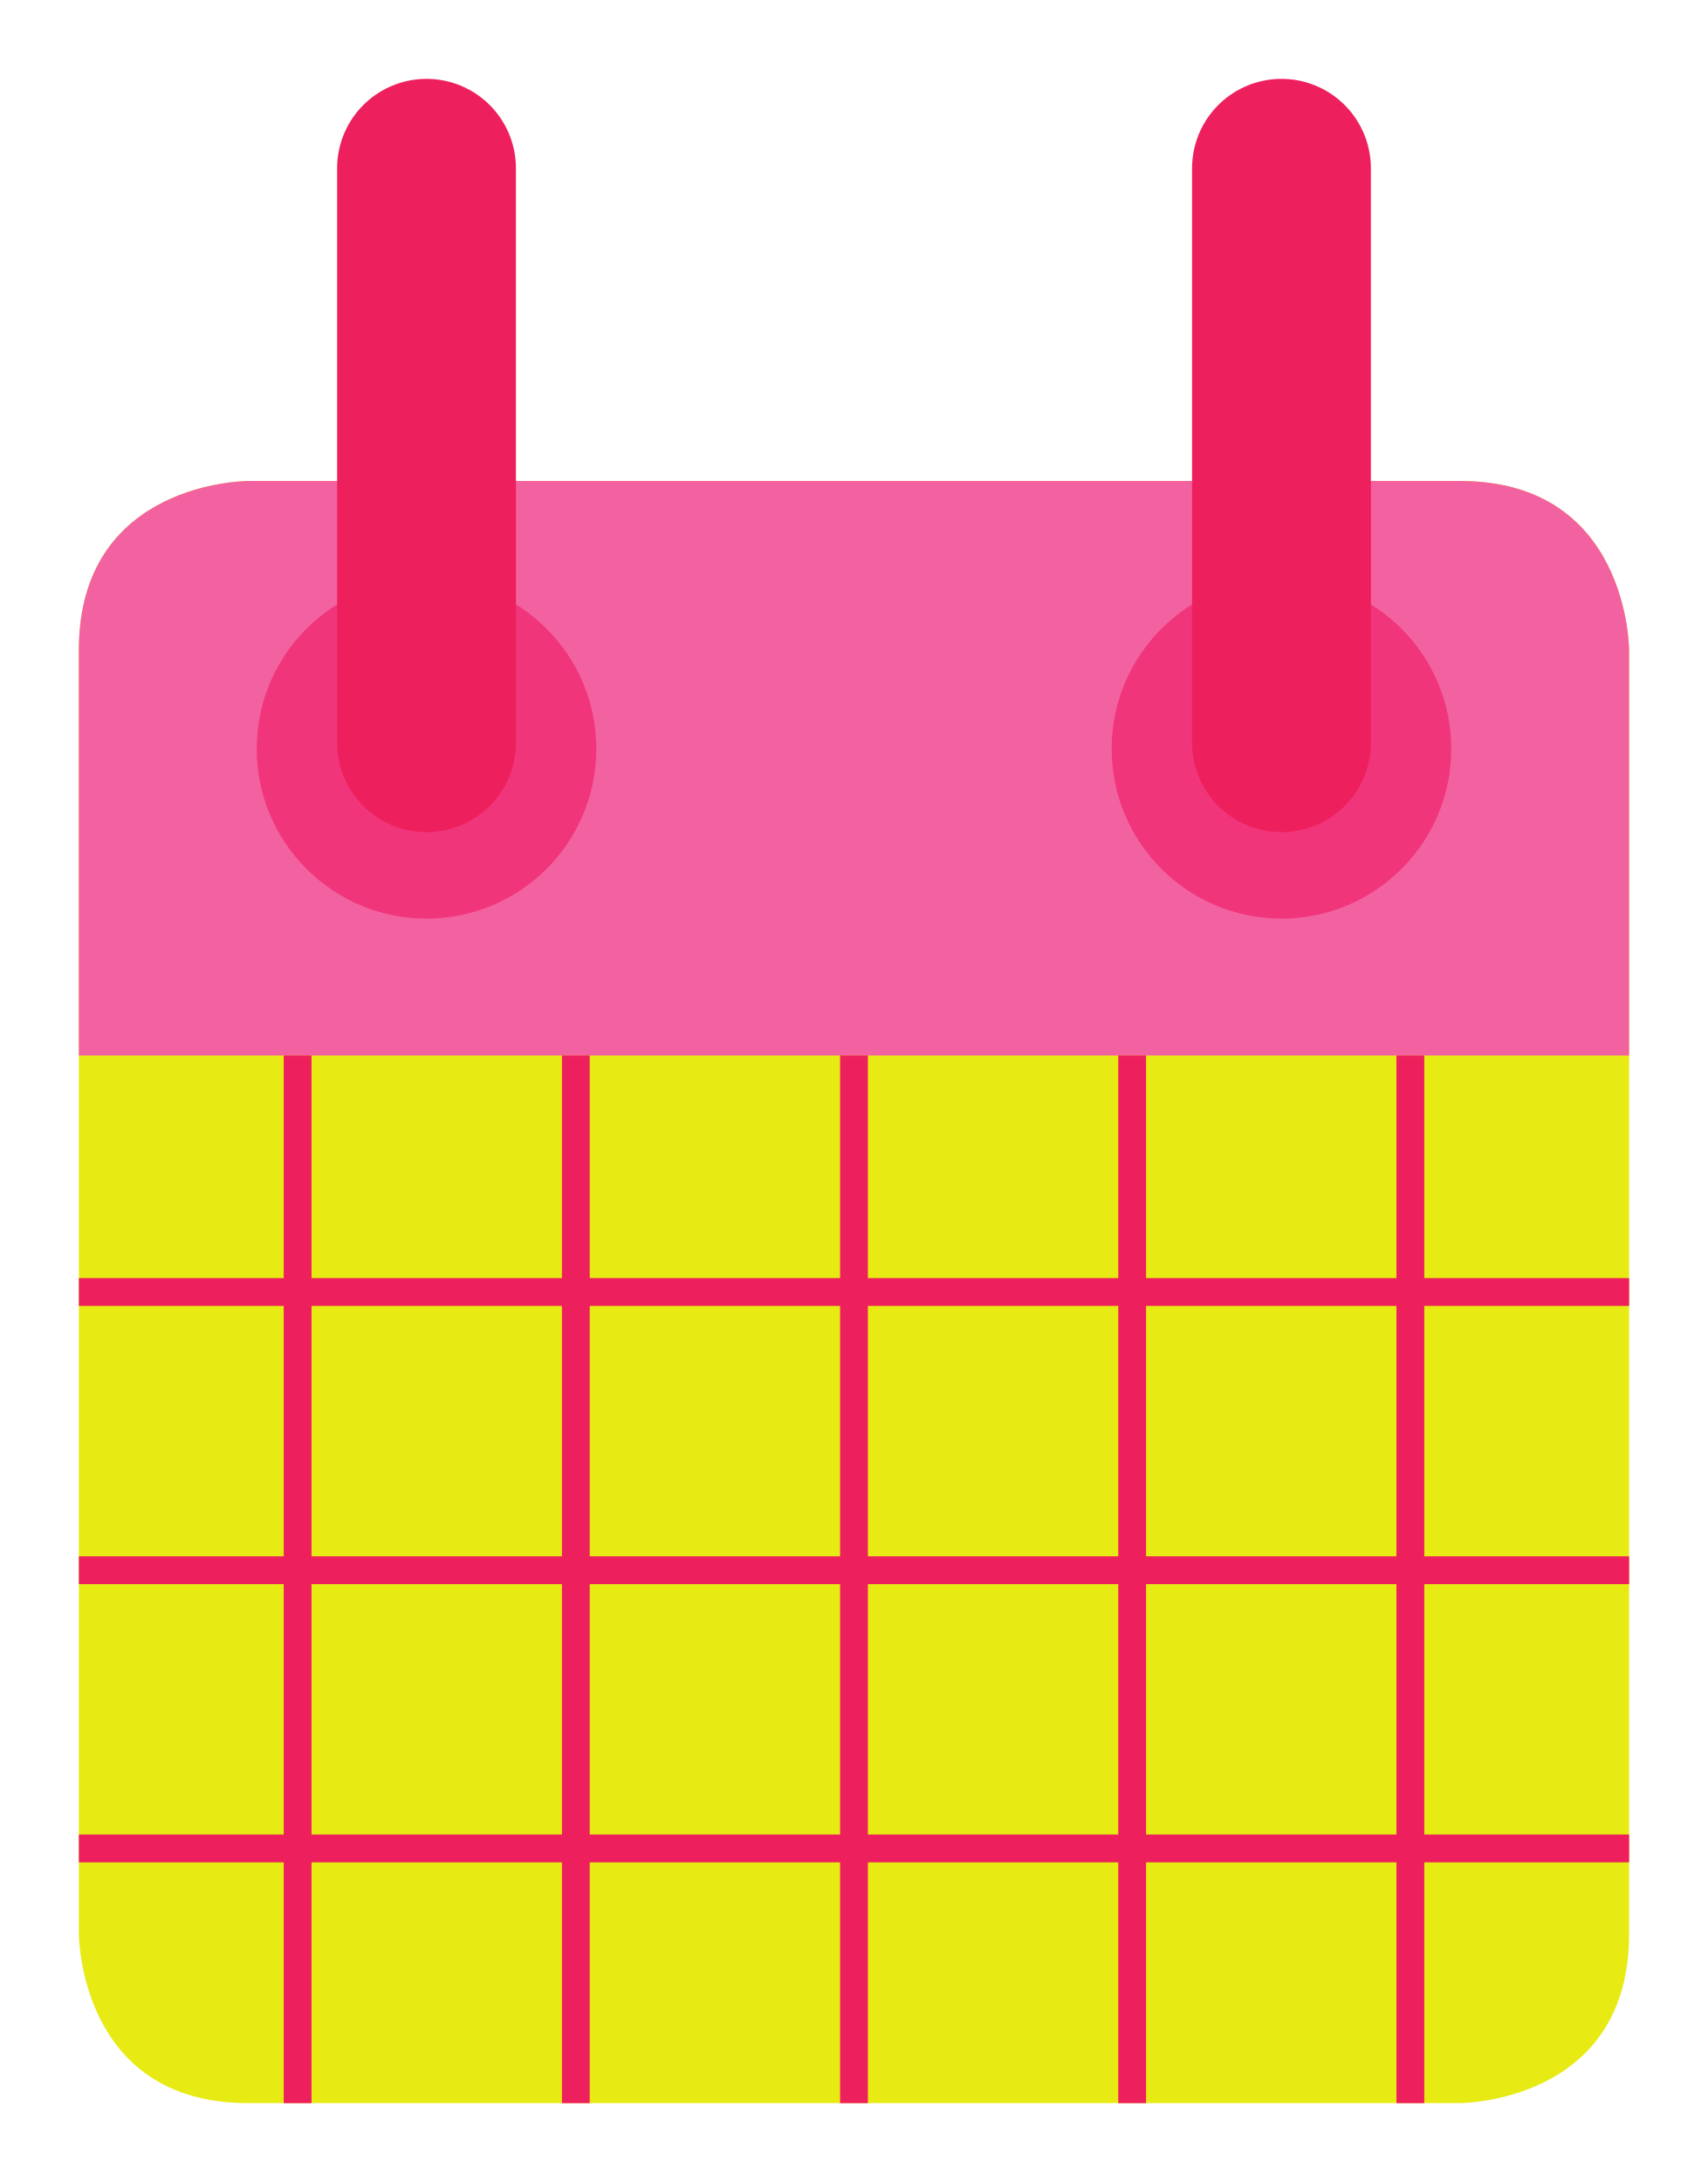
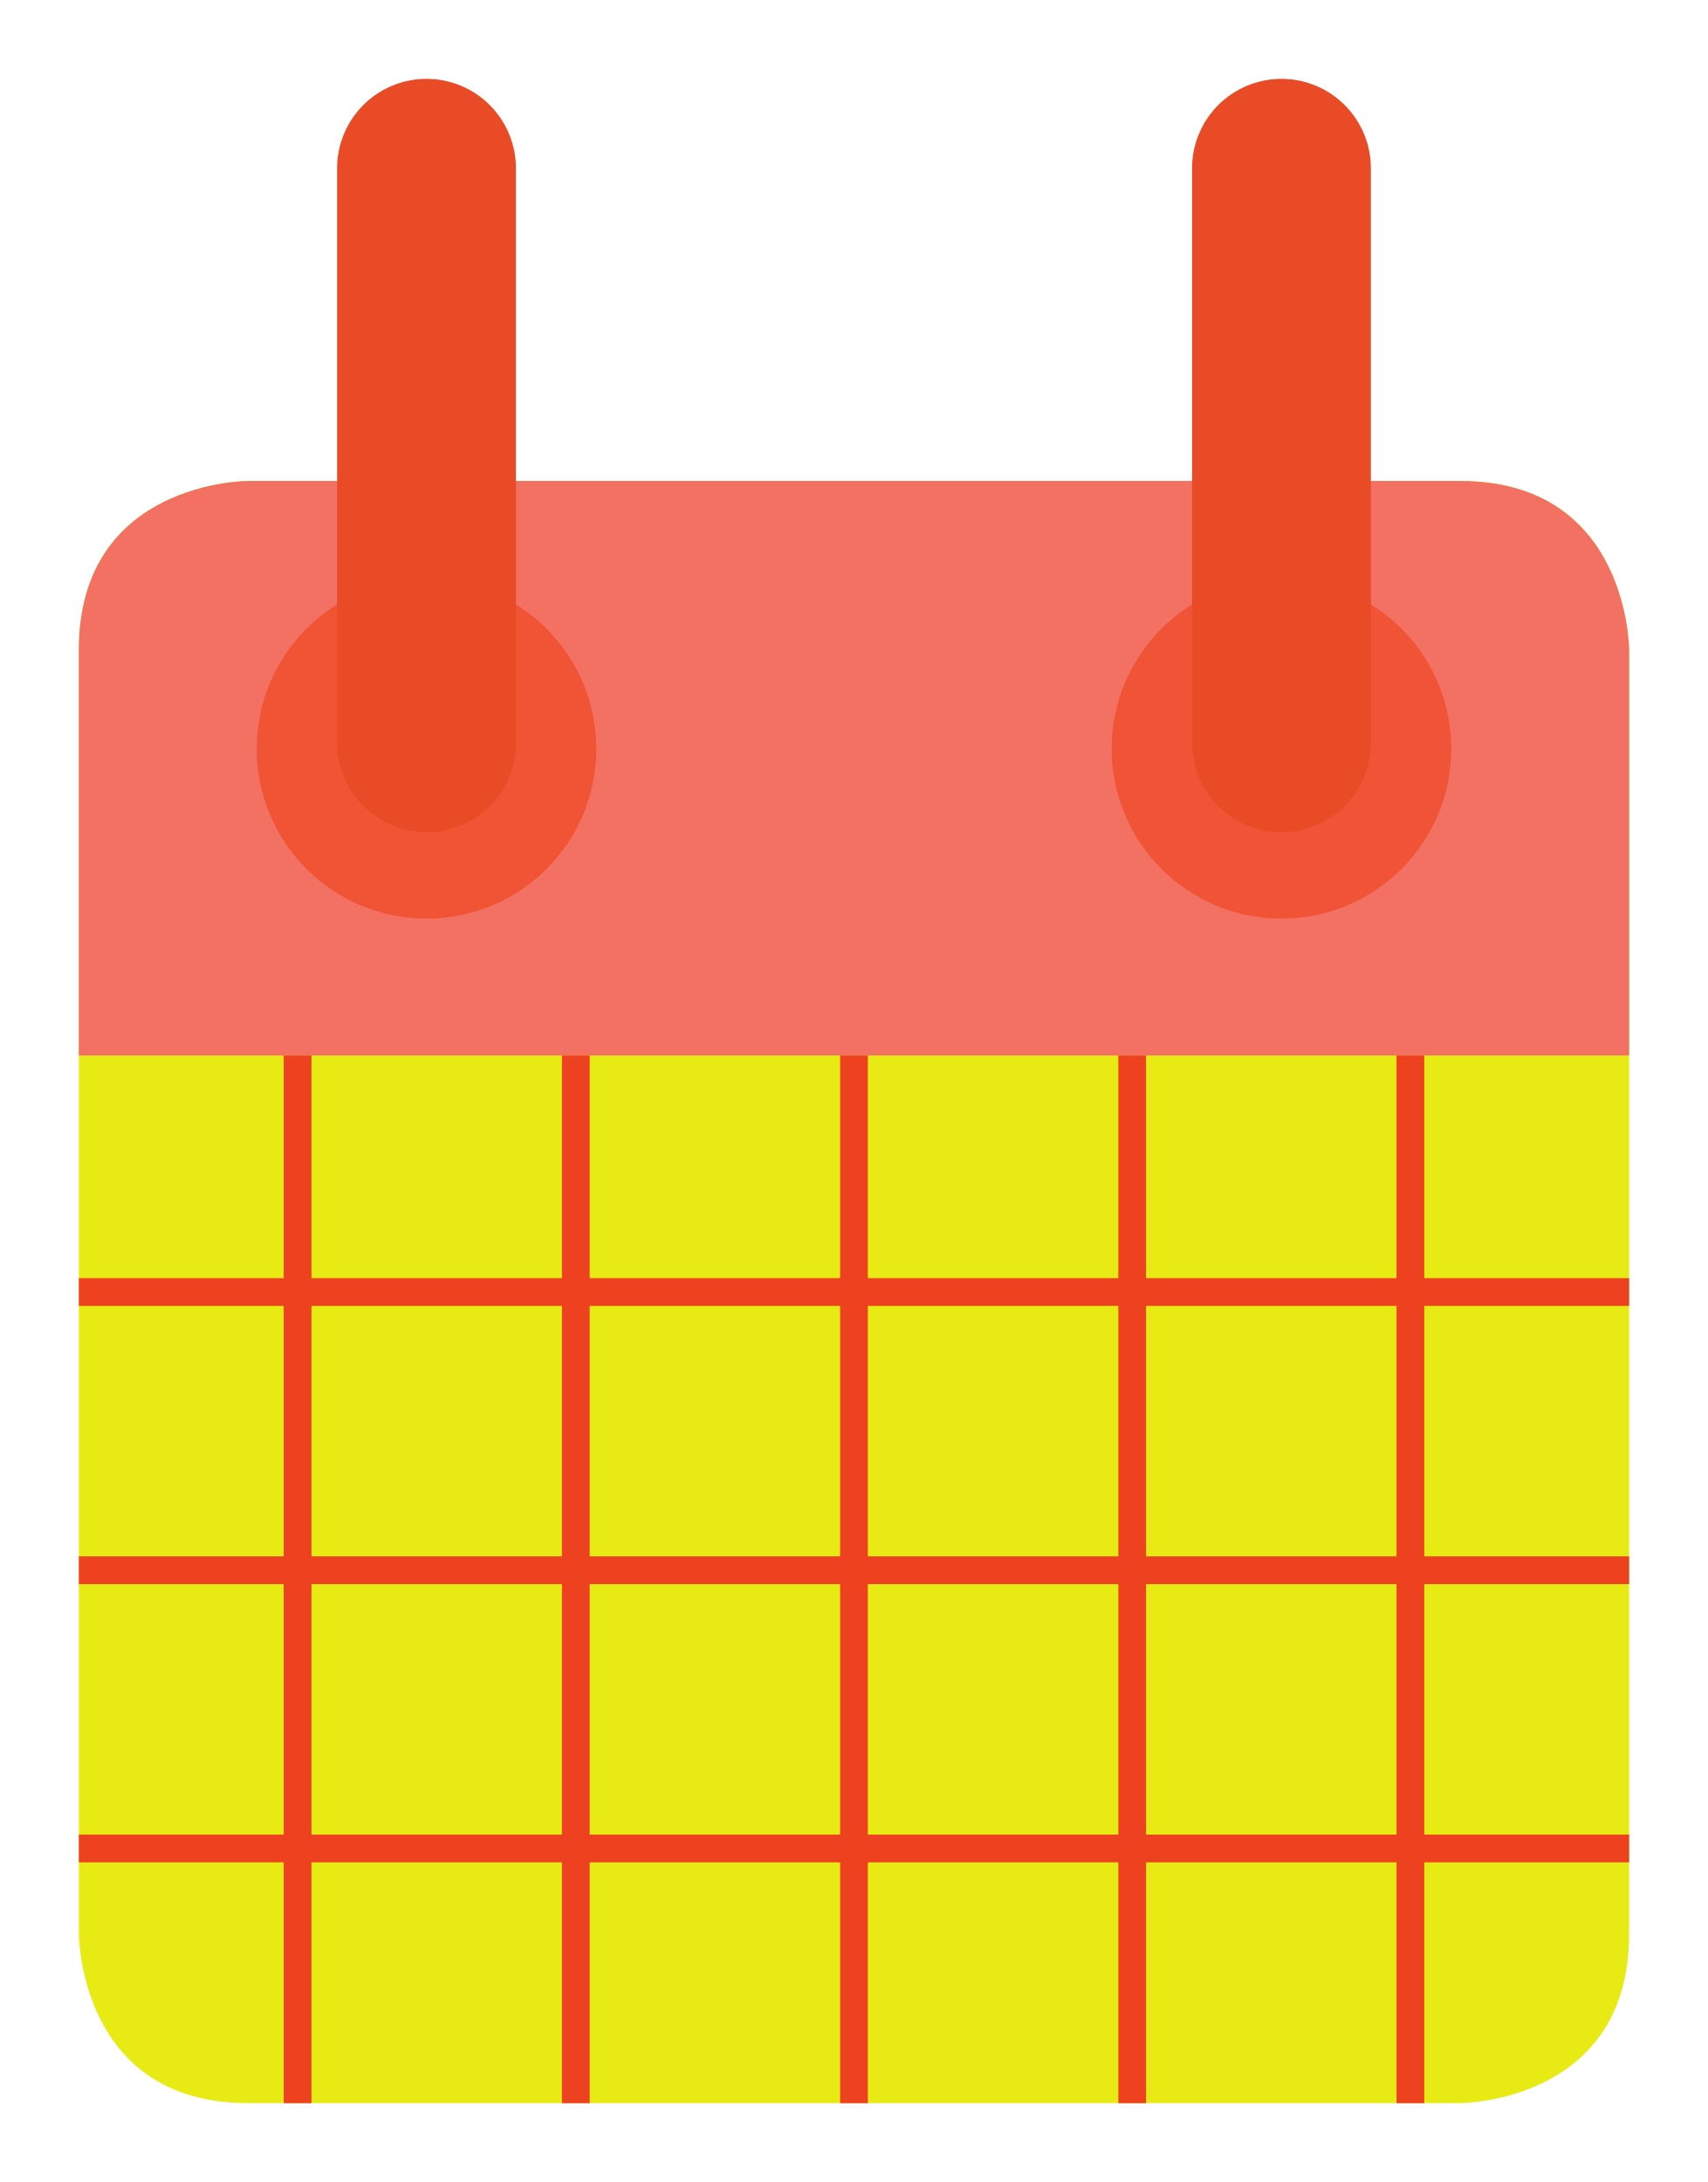
- <svg xmlns="http://www.w3.org/2000/svg" id="svg856" version="1.1" viewBox="0 0 10.83 13.835" height="13.835mm" width="10.83mm">
+ <svg xmlns="http://www.w3.org/2000/svg" width="10.83mm" height="13.835mm" viewBox="0 0 10.83 13.835" version="1.1" id="svg856">
  <defs id="defs850">
-     <clipPath clipPathUnits="userSpaceOnUse" id="clipPath748">
-       <path d="M 0,0 H 1280 V 3100 H 0 Z" id="path746" />
+     <clipPath id="clipPath748" clipPathUnits="userSpaceOnUse">
+       <path id="path746" d="M 0,0 H 1280 V 3100 H 0 Z" />
    </clipPath>
  </defs>
-   <g transform="translate(68.91497,-12.45382)" id="layer1">
-     <g transform="matrix(0.3527778,0,0,-0.3527778,-261.8547,303.2899)" id="g742">
-       <g id="g744" clip-path="url(#clipPath748)">
-         <g id="g750" transform="translate(551.3702,815.772)">
-           <path d="m 0,0 c 0,0 -3.037,0 -3.037,-3.037 v -23.08 c 0,0 0,-3.037 3.037,-3.037 h 21.79 c 0,0 3.037,0 3.037,3.037 v 23.08 c 0,0 0,3.037 -3.037,3.037 z" style="fill:#e7eb13;fill-opacity:1;fill-rule:nonzero;stroke:none" id="path752" />
+   <g id="layer1" transform="translate(68.91497,-12.45382)">
+     <g id="g742" transform="matrix(0.3527778,0,0,-0.3527778,-261.8547,303.2899)">
+       <g clip-path="url(#clipPath748)" id="g744">
+         <g transform="translate(551.3702,815.772)" id="g750">
+           <path id="path752" style="fill:#e7eb13;fill-opacity:1;fill-rule:nonzero;stroke:none" d="m 0,0 c 0,0 -3.037,0 -3.037,-3.037 v -23.08 c 0,0 0,-3.037 3.037,-3.037 h 21.79 c 0,0 3.037,0 3.037,3.037 v 23.08 c 0,0 0,3.037 -3.037,3.037 z" />
        </g>
-         <g id="g754" transform="translate(576.197,805.4463)">
-           <path d="m 0,0 v 7.289 c 0,0 0,3.037 -3.037,3.037 h -21.79 c 0,0 -3.037,0 -3.037,-3.037 V 0 Z" style="fill:#f362a0;fill-opacity:1;fill-rule:nonzero;stroke:none" id="path756" />
+         <g transform="translate(576.197,805.4463)" id="g754">
+           <path id="path756" style="fill:#f37162;fill-opacity:1;fill-rule:nonzero;stroke:none" d="m 0,0 v 7.289 c 0,0 0,3.037 -3.037,3.037 h -21.79 c 0,0 -3.037,0 -3.037,-3.037 V 0 Z" />
        </g>
-         <g id="g758" transform="translate(554.5818,807.9067)">
-           <path d="M 0,0 C 1.686,0 3.052,1.366 3.052,3.052 3.052,4.738 1.686,6.104 0,6.104 -1.686,6.104 -3.052,4.738 -3.052,3.052 -3.052,1.366 -1.686,0 0,0" style="fill:#f0357b;fill-opacity:1;fill-rule:nonzero;stroke:none" id="path760" />
+         <g transform="translate(554.5818,807.9067)" id="g758">
+           <path id="path760" style="fill:#f05435;fill-opacity:1;fill-rule:nonzero;stroke:none" d="M 0,0 C 1.686,0 3.052,1.366 3.052,3.052 3.052,4.738 1.686,6.104 0,6.104 -1.686,6.104 -3.052,4.738 -3.052,3.052 -3.052,1.366 -1.686,0 0,0" />
        </g>
-         <g id="g762" transform="translate(569.9486,807.9067)">
-           <path d="M 0,0 C 1.686,0 3.052,1.366 3.052,3.052 3.052,4.738 1.686,6.104 0,6.104 -1.686,6.104 -3.052,4.738 -3.052,3.052 -3.052,1.366 -1.686,0 0,0" style="fill:#f0357b;fill-opacity:1;fill-rule:nonzero;stroke:none" id="path764" />
+         <g transform="translate(569.9486,807.9067)" id="g762">
+           <path id="path764" style="fill:#f05335;fill-opacity:1;fill-rule:nonzero;stroke:none" d="M 0,0 C 1.686,0 3.052,1.366 3.052,3.052 3.052,4.738 1.686,6.104 0,6.104 -1.686,6.104 -3.052,4.738 -3.052,3.052 -3.052,1.366 -1.686,0 0,0" />
        </g>
      </g>
    </g>
-     <g id="g766" transform="matrix(0.3527778,0,0,-0.3527778,-60.7895,17.16317)">
-       <path d="M 0,0 V 10.325" style="fill:none;stroke:#ee1f5d;stroke-width:3.214;stroke-linecap:round;stroke-linejoin:miter;stroke-miterlimit:4;stroke-dasharray:none;stroke-opacity:1" id="path768" />
+     <g transform="matrix(0.3527778,0,0,-0.3527778,-60.7895,17.16317)" id="g766">
+       <path id="path768" style="fill:none;stroke:#e84b25;stroke-width:3.214;stroke-linecap:round;stroke-linejoin:miter;stroke-miterlimit:4;stroke-dasharray:none;stroke-opacity:1" d="M 0,0 V 10.325" />
    </g>
-     <g id="g770" transform="matrix(0.3527778,0,0,-0.3527778,-66.21053,17.16317)">
-       <path d="M 0,0 V 10.325" style="fill:none;stroke:#ee1f5d;stroke-width:3.214;stroke-linecap:round;stroke-linejoin:miter;stroke-miterlimit:4;stroke-dasharray:none;stroke-opacity:1" id="path772" />
+     <g transform="matrix(0.3527778,0,0,-0.3527778,-66.21053,17.16317)" id="g770">
+       <path id="path772" style="fill:none;stroke:#e84b25;stroke-width:3.214;stroke-linecap:round;stroke-linejoin:miter;stroke-miterlimit:4;stroke-dasharray:none;stroke-opacity:1" d="M 0,0 V 10.325" />
    </g>
-     <g id="g774" transform="matrix(0.3527778,0,0,-0.3527778,-68.41483,20.64598)">
-       <path d="M 0,0 H 27.864" style="fill:none;stroke:#ee1f5d;stroke-width:0.5;stroke-linecap:butt;stroke-linejoin:miter;stroke-miterlimit:4;stroke-dasharray:none;stroke-opacity:1" id="path776" />
-     </g>
-     <g id="g778" transform="matrix(0.3527778,0,0,-0.3527778,-68.41483,22.40988)">
-       <path d="M 0,0 H 27.864" style="fill:none;stroke:#ee1f5d;stroke-width:0.5;stroke-linecap:butt;stroke-linejoin:miter;stroke-miterlimit:4;stroke-dasharray:none;stroke-opacity:1" id="path780" />
-     </g>
-     <g id="g782" transform="matrix(0.3527778,0,0,-0.3527778,-68.41483,24.17378)">
-       <path d="M 0,0 H 27.864" style="fill:none;stroke:#ee1f5d;stroke-width:0.5;stroke-linecap:butt;stroke-linejoin:miter;stroke-miterlimit:4;stroke-dasharray:none;stroke-opacity:1" id="path784" />
-     </g>
-     <g id="g786" transform="matrix(0.3527778,0,0,-0.3527778,-67.02778,19.14598)">
-       <path d="M 0,0 V -18.83" style="fill:none;stroke:#ee1f5d;stroke-width:0.5;stroke-linecap:butt;stroke-linejoin:miter;stroke-miterlimit:4;stroke-dasharray:none;stroke-opacity:1" id="path788" />
-     </g>
-     <g id="g790" transform="matrix(0.3527778,0,0,-0.3527778,-65.26389,19.14598)">
-       <path d="M 0,0 V -18.83" style="fill:none;stroke:#ee1f5d;stroke-width:0.5;stroke-linecap:butt;stroke-linejoin:miter;stroke-miterlimit:4;stroke-dasharray:none;stroke-opacity:1" id="path792" />
-     </g>
-     <g id="g794" transform="matrix(0.3527778,0,0,-0.3527778,-63.5,19.14598)">
-       <path d="M 0,0 V -18.83" style="fill:none;stroke:#ee1f5d;stroke-width:0.5;stroke-linecap:butt;stroke-linejoin:miter;stroke-miterlimit:4;stroke-dasharray:none;stroke-opacity:1" id="path796" />
-     </g>
-     <g id="g798" transform="matrix(0.3527778,0,0,-0.3527778,-61.73611,19.14598)">
-       <path d="M 0,0 V -18.83" style="fill:none;stroke:#ee1f5d;stroke-width:0.5;stroke-linecap:butt;stroke-linejoin:miter;stroke-miterlimit:4;stroke-dasharray:none;stroke-opacity:1" id="path800" />
-     </g>
-     <g id="g802" transform="matrix(0.3527778,0,0,-0.3527778,-59.97222,19.14598)">
-       <path d="M 0,0 V -18.83" style="fill:none;stroke:#ee1f5d;stroke-width:0.5;stroke-linecap:butt;stroke-linejoin:miter;stroke-miterlimit:4;stroke-dasharray:none;stroke-opacity:1" id="path804" />
-     </g>
+     <path d="m -68.415,20.646 h 9.83" style="fill:none;stroke:#ee411f;stroke-width:0.176;stroke-linecap:butt;stroke-linejoin:miter;stroke-miterlimit:4;stroke-dasharray:none;stroke-opacity:1" id="path776" />
+     <path d="m -68.415,22.41 h 9.83" style="fill:none;stroke:#ee411f;stroke-width:0.176;stroke-linecap:butt;stroke-linejoin:miter;stroke-miterlimit:4;stroke-dasharray:none;stroke-opacity:1" id="path780" />
+     <path d="m -68.415,24.174 h 9.83" style="fill:none;stroke:#ee411f;stroke-width:0.176;stroke-linecap:butt;stroke-linejoin:miter;stroke-miterlimit:4;stroke-dasharray:none;stroke-opacity:1" id="path784" />
+     <path d="m -67.028,19.146 v 6.643" style="fill:none;stroke:#ee411f;stroke-width:0.176;stroke-linecap:butt;stroke-linejoin:miter;stroke-miterlimit:4;stroke-dasharray:none;stroke-opacity:1" id="path788" />
+     <path d="m -65.264,19.146 v 6.643" style="fill:none;stroke:#ee411f;stroke-width:0.176;stroke-linecap:butt;stroke-linejoin:miter;stroke-miterlimit:4;stroke-dasharray:none;stroke-opacity:1" id="path792" />
+     <path d="m -63.5,19.146 v 6.643" style="fill:none;stroke:#ee411f;stroke-width:0.176;stroke-linecap:butt;stroke-linejoin:miter;stroke-miterlimit:4;stroke-dasharray:none;stroke-opacity:1" id="path796" />
+     <path d="m -61.736,19.146 v 6.643" style="fill:none;stroke:#ee411f;stroke-width:0.176;stroke-linecap:butt;stroke-linejoin:miter;stroke-miterlimit:4;stroke-dasharray:none;stroke-opacity:1" id="path800" />
+     <path d="m -59.972,19.146 v 6.643" style="fill:none;stroke:#ee411f;stroke-width:0.176;stroke-linecap:butt;stroke-linejoin:miter;stroke-miterlimit:4;stroke-dasharray:none;stroke-opacity:1" id="path804" />
  </g>
</svg>
